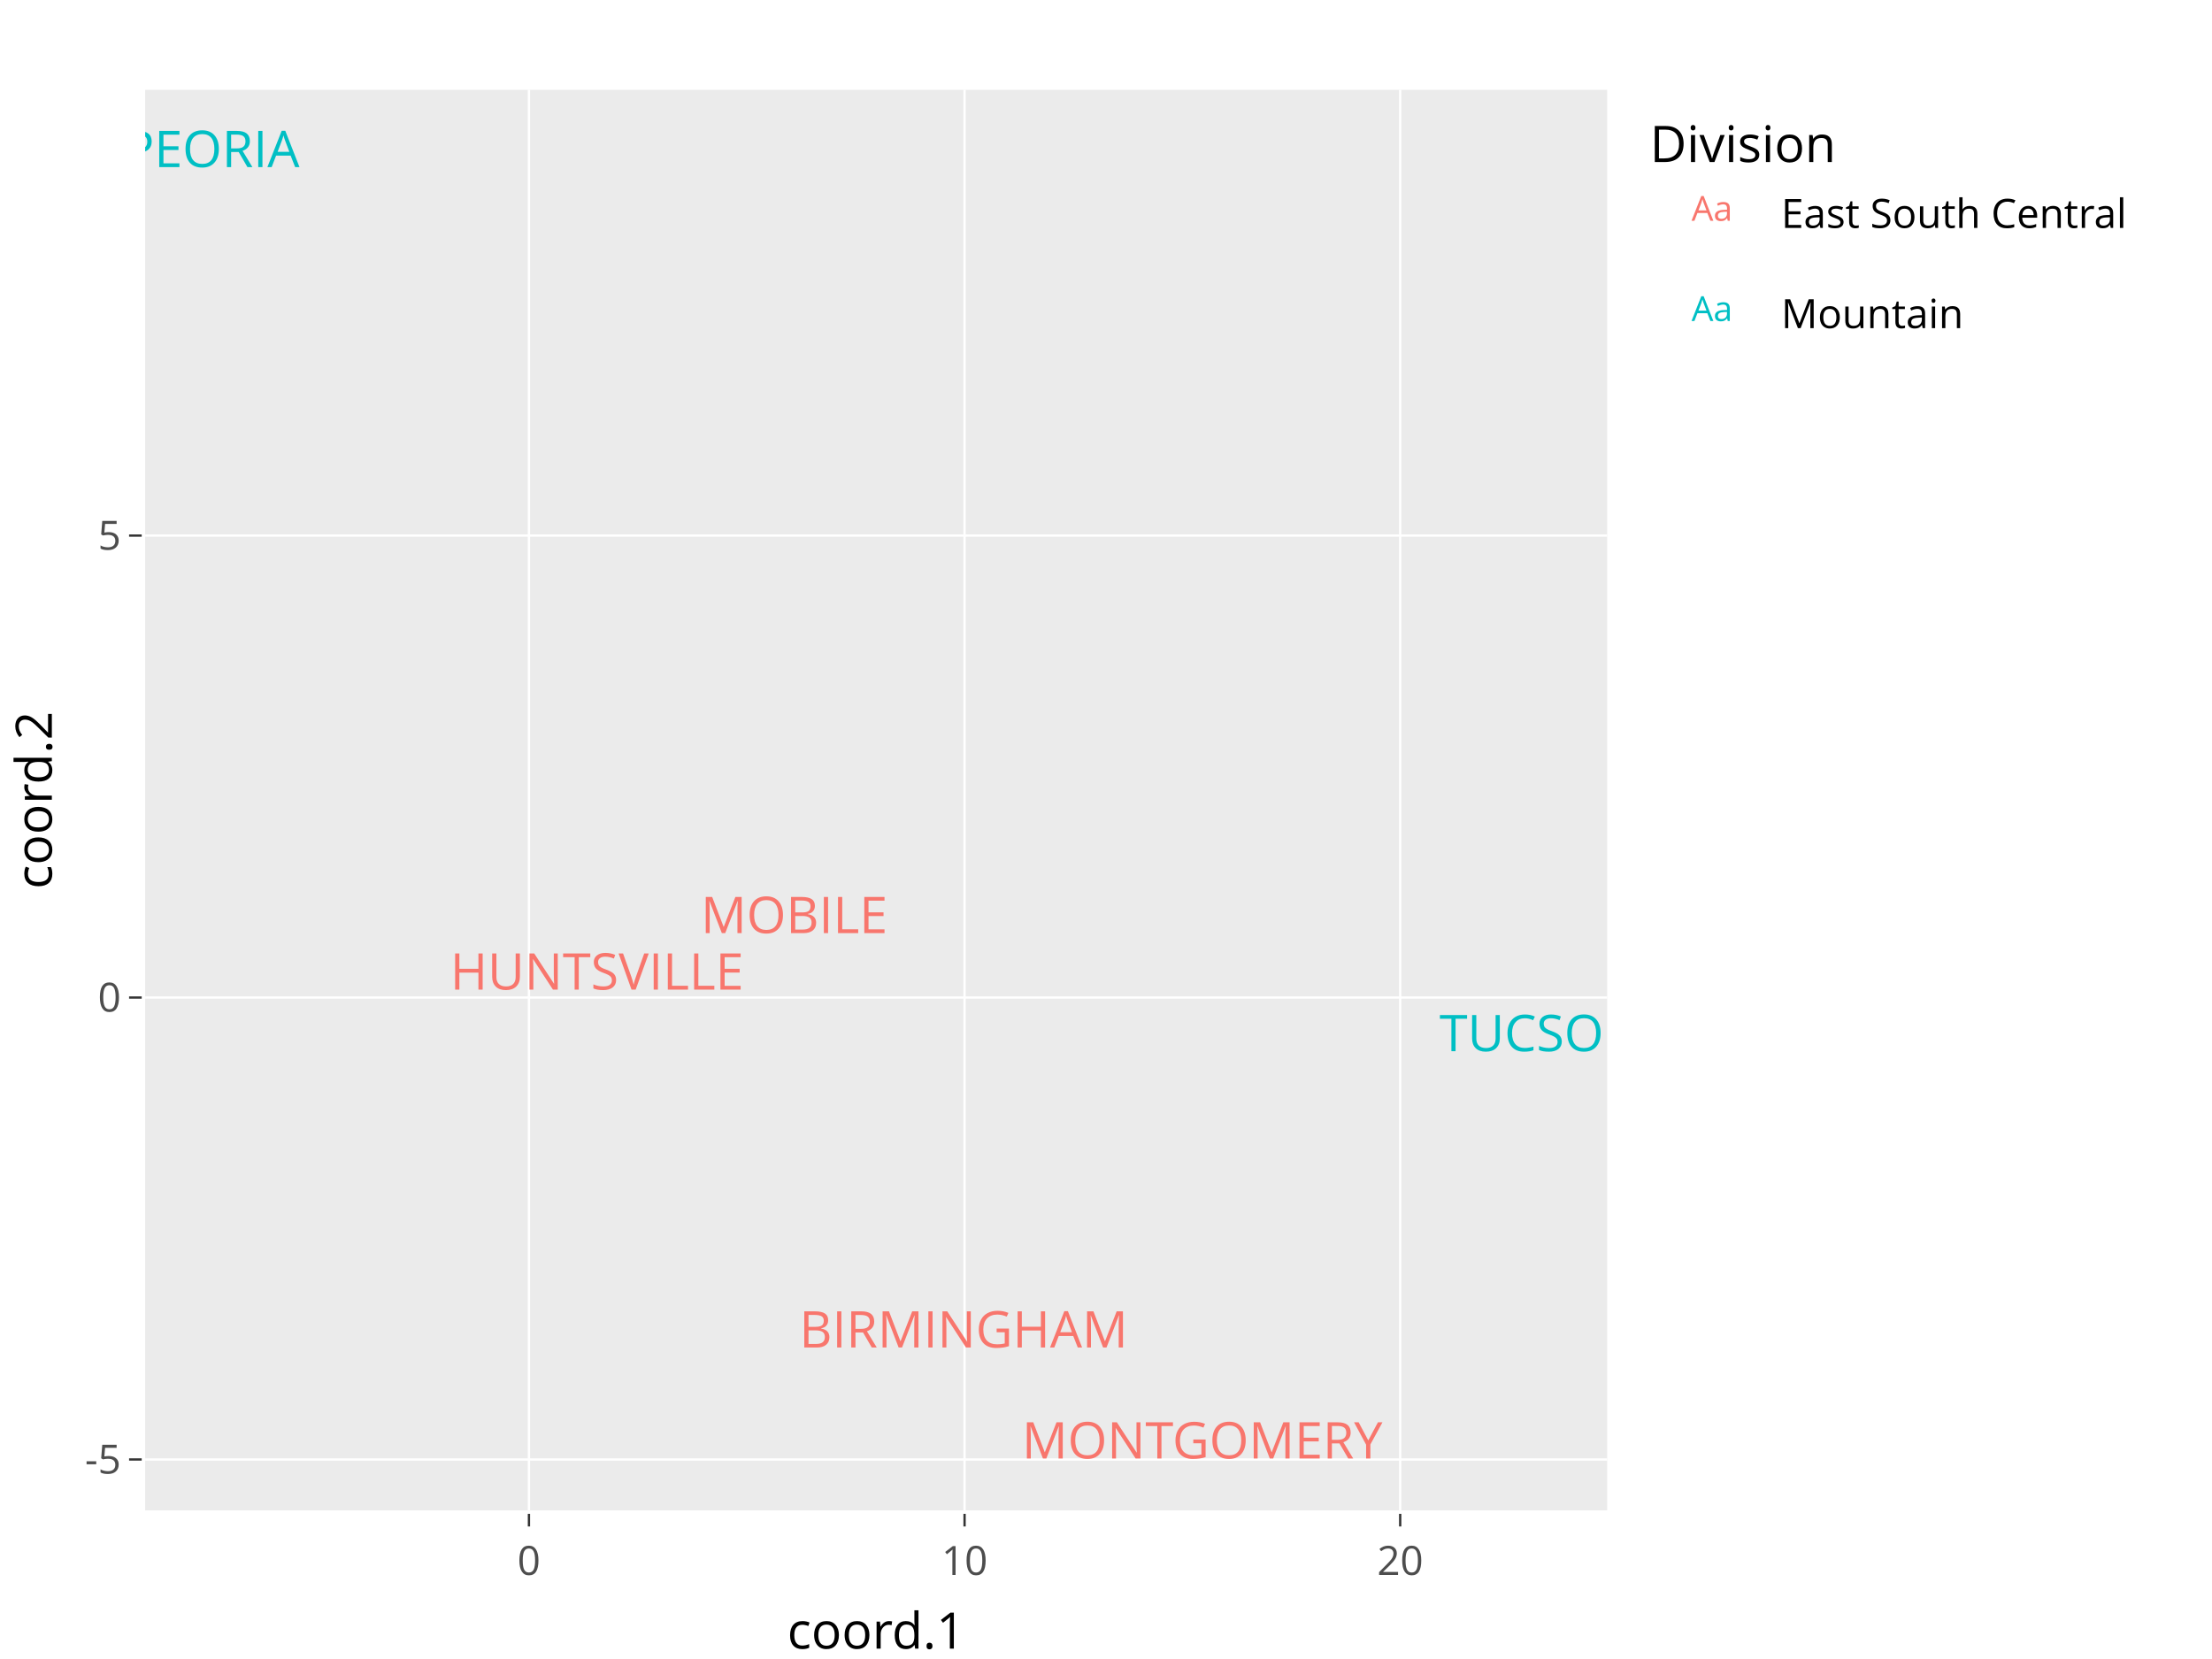
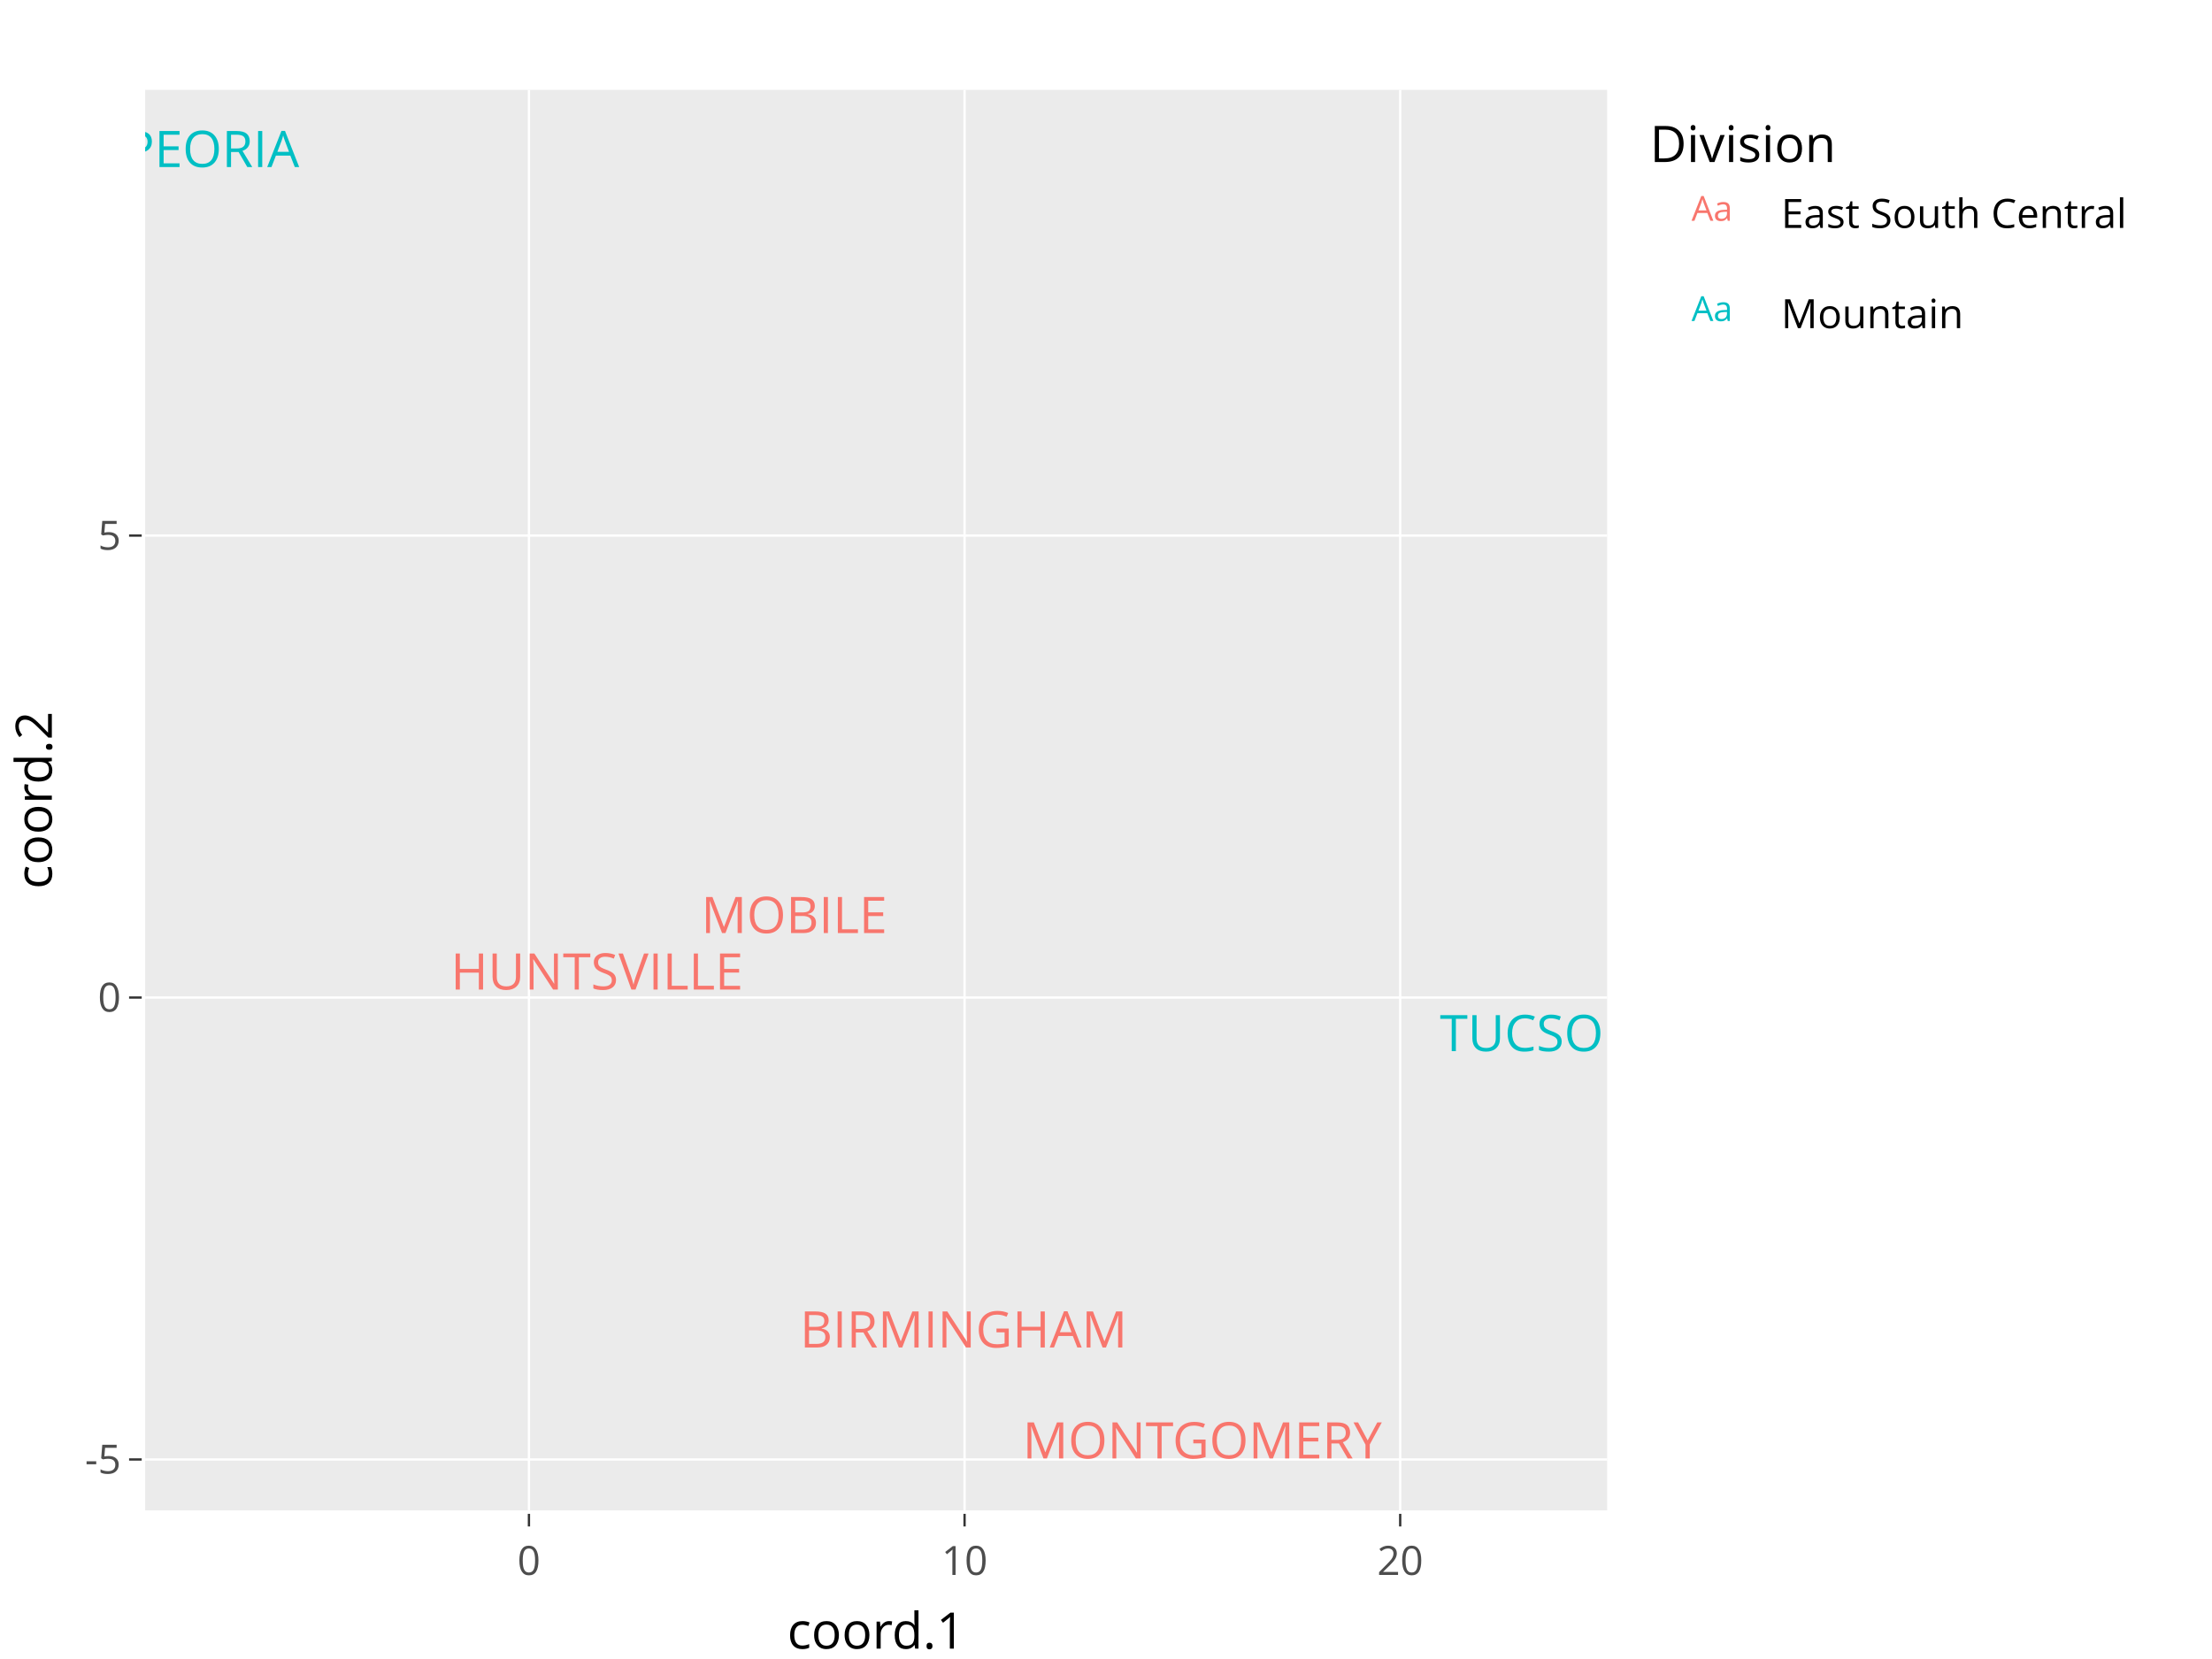
<svg xmlns="http://www.w3.org/2000/svg" class="main-svg" width="640" height="480" style="" viewBox="0 0 640 480">
  <rect x="0" y="0" width="640" height="480" style="fill: rgb(255, 255, 255); fill-opacity: 1;" />
  <defs id="defs-">
    <g class="clips">
      <clipPath id="clipxyplot" class="plotclip">
        <rect width="423" height="411" />
      </clipPath>
      <clipPath class="axesclip" id="clipx">
        <rect x="42" y="0" width="423" height="480" />
      </clipPath>
      <clipPath class="axesclip" id="clipy">
        <rect x="0" y="26" width="640" height="411" />
      </clipPath>
      <clipPath class="axesclip" id="clipxy">
        <rect x="42" y="26" width="423" height="411" />
      </clipPath>
    </g>
    <g class="gradients" />
    <g class="patterns" />
  </defs>
  <g class="bglayer">
    <rect class="bg" x="42" y="26" width="423" height="411" style="fill: rgb(235, 235, 235); fill-opacity: 1; stroke-width: 0;" />
  </g>
  <g class="layer-below">
    <g class="imagelayer" />
-     <g class="shapelayer" />
+     <g class="shapelayer">
+       <path data-index="0" fill-rule="evenodd" d="M42,437H465V26H42Z" style="opacity: 1; stroke: rgb(0, 0, 0); stroke-opacity: 0; fill: rgb(0, 0, 0); fill-opacity: 0; stroke-width: 0px;" />
+     </g>
  </g>
  <g class="cartesianlayer">
    <g class="subplot xy">
      <g class="layer-subplot">
        <g class="shapelayer" />
        <g class="imagelayer" />
      </g>
      <g class="gridlayer">
        <g class="x">
          <path class="xgrid crisp" transform="translate(153.04,0)" d="M0,26v411" style="stroke: rgb(255, 255, 255); stroke-opacity: 1; stroke-width: 0.664px;" />
          <path class="xgrid crisp" transform="translate(279.08,0)" d="M0,26v411" style="stroke: rgb(255, 255, 255); stroke-opacity: 1; stroke-width: 0.664px;" />
          <path class="xgrid crisp" transform="translate(405.12,0)" d="M0,26v411" style="stroke: rgb(255, 255, 255); stroke-opacity: 1; stroke-width: 0.664px;" />
        </g>
        <g class="y">
          <path class="ygrid crisp" transform="translate(0,422.27)" d="M42,0h423" style="stroke: rgb(255, 255, 255); stroke-opacity: 1; stroke-width: 0.664px;" />
          <path class="ygrid crisp" transform="translate(0,288.62)" d="M42,0h423" style="stroke: rgb(255, 255, 255); stroke-opacity: 1; stroke-width: 0.664px;" />
          <path class="ygrid crisp" transform="translate(0,154.96)" d="M42,0h423" style="stroke: rgb(255, 255, 255); stroke-opacity: 1; stroke-width: 0.664px;" />
        </g>
      </g>
      <g class="zerolinelayer" />
      <path class="xlines-below" />
      <path class="ylines-below" />
      <g class="overlines-below" />
      <g class="xaxislayer-below" />
      <g class="yaxislayer-below" />
      <g class="overaxes-below" />
      <g class="plot" transform="translate(42,26)" clip-path="url(#clipxyplot)">
        <g class="scatterlayer mlayer">
          <g class="trace scatter trace-vdiffr-plotly-1" style="stroke-miterlimit: 2; opacity: 1;">
            <g class="fills" />
            <g class="errorbars" />
            <g class="lines" />
            <g class="points" />
            <g class="text">
-               <g class="textpoint" transform="translate(0,3.666142)">
-                 <text x="130.71" y="256.66" text-anchor="middle" style="font-family: 'Open Sans', verdana, arial, sans-serif; font-size: 14.665px; fill: rgb(248, 118, 109); fill-opacity: 1; white-space: pre;">HUNTSVILLE</text>
+               <g class="textpoint" transform="translate(0,3.652968)">
+                 <text x="130.71" y="256.66" text-anchor="middle" style="font-family: 'Open Sans', verdana, arial, sans-serif; font-size: 14.612px; fill: rgb(248, 118, 109); fill-opacity: 1; white-space: pre;">HUNTSVILLE</text>
              </g>
-               <g class="textpoint" transform="translate(0,3.666142)">
-                 <text x="187.78" y="240.31" text-anchor="middle" style="font-family: 'Open Sans', verdana, arial, sans-serif; font-size: 14.665px; fill: rgb(248, 118, 109); fill-opacity: 1; white-space: pre;">MOBILE</text>
+               <g class="textpoint" transform="translate(0,3.652968)">
+                 <text x="187.78" y="240.31" text-anchor="middle" style="font-family: 'Open Sans', verdana, arial, sans-serif; font-size: 14.612px; fill: rgb(248, 118, 109); fill-opacity: 1; white-space: pre;">MOBILE</text>
              </g>
-               <g class="textpoint" transform="translate(0,3.666142)">
-                 <text x="236.8" y="360.21" text-anchor="middle" style="font-family: 'Open Sans', verdana, arial, sans-serif; font-size: 14.665px; fill: rgb(248, 118, 109); fill-opacity: 1; white-space: pre;">BIRMINGHAM</text>
+               <g class="textpoint" transform="translate(0,3.652968)">
+                 <text x="236.8" y="360.21" text-anchor="middle" style="font-family: 'Open Sans', verdana, arial, sans-serif; font-size: 14.612px; fill: rgb(248, 118, 109); fill-opacity: 1; white-space: pre;">BIRMINGHAM</text>
              </g>
-               <g class="textpoint" transform="translate(0,3.666142)">
-                 <text x="305.83" y="392.32" text-anchor="middle" style="font-family: 'Open Sans', verdana, arial, sans-serif; font-size: 14.665px; fill: rgb(248, 118, 109); fill-opacity: 1; white-space: pre;">MONTGOMERY</text>
+               <g class="textpoint" transform="translate(0,3.652968)">
+                 <text x="305.83" y="392.32" text-anchor="middle" style="font-family: 'Open Sans', verdana, arial, sans-serif; font-size: 14.612px; fill: rgb(248, 118, 109); fill-opacity: 1; white-space: pre;">MONTGOMERY</text>
              </g>
            </g>
          </g>
          <g class="trace scatter trace-vdiffr-plotly-2" style="stroke-miterlimit: 2; opacity: 1;">
            <g class="fills" />
            <g class="errorbars" />
            <g class="lines" />
            <g class="points" />
            <g class="text">
-               <g class="textpoint" transform="translate(0,3.666142)">
-                 <text x="403.77" y="274.48" text-anchor="middle" style="font-family: 'Open Sans', verdana, arial, sans-serif; font-size: 14.665px; fill: rgb(0, 191, 196); fill-opacity: 1; white-space: pre;">TUCSON</text>
+               <g class="textpoint" transform="translate(0,3.652968)">
+                 <text x="403.77" y="274.48" text-anchor="middle" style="font-family: 'Open Sans', verdana, arial, sans-serif; font-size: 14.612px; fill: rgb(0, 191, 196); fill-opacity: 1; white-space: pre;">TUCSON</text>
              </g>
-               <g class="textpoint" transform="translate(0,3.666142)">
-                 <text x="19.23" y="18.68" text-anchor="middle" style="font-family: 'Open Sans', verdana, arial, sans-serif; font-size: 14.665px; fill: rgb(0, 191, 196); fill-opacity: 1; white-space: pre;">PEORIA</text>
+               <g class="textpoint" transform="translate(0,3.652968)">
+                 <text x="19.23" y="18.68" text-anchor="middle" style="font-family: 'Open Sans', verdana, arial, sans-serif; font-size: 14.612px; fill: rgb(0, 191, 196); fill-opacity: 1; white-space: pre;">PEORIA</text>
              </g>
            </g>
          </g>
        </g>
      </g>
      <g class="overplot" />
      <path class="xlines-above crisp" d="" style="fill: none; stroke-width: 1px; stroke: rgb(0, 0, 0); stroke-opacity: 0;" />
      <path class="ylines-above crisp" d="" style="fill: none; stroke-width: 1px; stroke: rgb(0, 0, 0); stroke-opacity: 0;" />
      <g class="overlines-above" />
      <g class="xaxislayer-above">
        <path class="xtick ticks crisp" d="M0,438v3.653" transform="translate(153.04,0)" style="stroke: rgb(51, 51, 51); stroke-opacity: 1; stroke-width: 0.664px;" />
        <path class="xtick ticks crisp" d="M0,438v3.653" transform="translate(279.08,0)" style="stroke: rgb(51, 51, 51); stroke-opacity: 1; stroke-width: 0.664px;" />
        <path class="xtick ticks crisp" d="M0,438v3.653" transform="translate(405.12,0)" style="stroke: rgb(51, 51, 51); stroke-opacity: 1; stroke-width: 0.664px;" />
        <g class="xtick">
          <text text-anchor="middle" x="0" y="455.68" transform="translate(153.04,0)" style="font-family: 'Open Sans', verdana, arial, sans-serif; font-size: 11.69px; fill: rgb(77, 77, 77); fill-opacity: 1; white-space: pre; opacity: 1;">0</text>
        </g>
        <g class="xtick">
          <text text-anchor="middle" x="0" y="455.68" style="font-family: 'Open Sans', verdana, arial, sans-serif; font-size: 11.69px; fill: rgb(77, 77, 77); fill-opacity: 1; white-space: pre; opacity: 1;" transform="translate(279.08,0)">10</text>
        </g>
        <g class="xtick">
          <text text-anchor="middle" x="0" y="455.68" style="font-family: 'Open Sans', verdana, arial, sans-serif; font-size: 11.69px; fill: rgb(77, 77, 77); fill-opacity: 1; white-space: pre; opacity: 1;" transform="translate(405.12,0)">20</text>
        </g>
      </g>
      <g class="yaxislayer-above">
        <path class="ytick ticks crisp" d="M41,0h-3.653" transform="translate(0,422.27)" style="stroke: rgb(51, 51, 51); stroke-opacity: 1; stroke-width: 0.664px;" />
        <path class="ytick ticks crisp" d="M41,0h-3.653" transform="translate(0,288.62)" style="stroke: rgb(51, 51, 51); stroke-opacity: 1; stroke-width: 0.664px;" />
        <path class="ytick ticks crisp" d="M41,0h-3.653" transform="translate(0,154.96)" style="stroke: rgb(51, 51, 51); stroke-opacity: 1; stroke-width: 0.664px;" />
        <g class="ytick">
          <text text-anchor="end" x="35.009" y="4.091" transform="translate(0,422.27)" style="font-family: 'Open Sans', verdana, arial, sans-serif; font-size: 11.69px; fill: rgb(77, 77, 77); fill-opacity: 1; white-space: pre; opacity: 1;">-5</text>
        </g>
        <g class="ytick">
          <text text-anchor="end" x="35.009" y="4.091" style="font-family: 'Open Sans', verdana, arial, sans-serif; font-size: 11.69px; fill: rgb(77, 77, 77); fill-opacity: 1; white-space: pre; opacity: 1;" transform="translate(0,288.62)">0</text>
        </g>
        <g class="ytick">
          <text text-anchor="end" x="35.009" y="4.091" style="font-family: 'Open Sans', verdana, arial, sans-serif; font-size: 11.69px; fill: rgb(77, 77, 77); fill-opacity: 1; white-space: pre; opacity: 1;" transform="translate(0,154.96)">5</text>
        </g>
      </g>
      <g class="overaxes-above" />
    </g>
  </g>
  <g class="polarlayer" />
  <g class="smithlayer" />
  <g class="ternarylayer" />
  <g class="geolayer" />
  <g class="funnelarealayer" />
  <g class="pielayer" />
  <g class="iciclelayer" />
  <g class="treemaplayer" />
  <g class="sunburstlayer" />
  <g class="glimages" />
  <defs id="topdefs-">
    <g class="clips" />
    <clipPath id="legend">
      <rect width="155.22" height="77.22" x="1.89" y="1.89" />
    </clipPath>
  </defs>
  <g class="layer-above">
    <g class="imagelayer" />
-     <g class="shapelayer">
-       <path data-index="0" fill-rule="evenodd" d="M42,437H465V26H42Z" style="opacity: 1; stroke: rgb(0, 0, 0); stroke-opacity: 0; fill: rgb(0, 0, 0); fill-opacity: 0; stroke-width: 0px;" />
-     </g>
+     <g class="shapelayer" />
  </g>
  <g class="infolayer">
    <g class="legend" pointer-events="all" transform="translate(473.46,26)">
      <rect class="bg" shape-rendering="crispEdges" style="stroke: rgb(0, 0, 0); stroke-opacity: 0; fill: rgb(255, 255, 255); fill-opacity: 1; stroke-width: 1.89px;" width="157.11" height="79.11" x="0.945" y="0.945" />
      <g class="scrollbox" transform="" clip-path="url(#legend)">
        <text class="legendtitletext" text-anchor="start" x="3.89" y="20.885" style="font-family: 'Open Sans', verdana, arial, sans-serif; font-size: 14.612px; fill: rgb(0, 0, 0); fill-opacity: 1; white-space: pre;">Division</text>
        <g class="groups" transform="">
          <g class="traces" transform="translate(1.889764,35.3852)" style="opacity: 1;">
            <text class="legendtext" text-anchor="start" x="40" y="4.559" style="font-family: 'Open Sans', verdana, arial, sans-serif; font-size: 11.69px; fill: rgb(0, 0, 0); fill-opacity: 1; white-space: pre;">East South Central</text>
            <g class="layers" style="opacity: 1;">
              <g class="legendfill" />
              <g class="legendlines" />
              <g class="legendsymbols">
                <g class="legendpoints">
                  <g class="pointtext" transform="translate(0,2.5)">
                    <text transform="translate(20,0)" x="0" y="0" text-anchor="middle" style="font-family: 'Open Sans', verdana, arial, sans-serif; font-size: 10px; fill: rgb(248, 118, 109); fill-opacity: 1; white-space: pre;">Aa</text>
                  </g>
                </g>
              </g>
            </g>
            <rect class="legendtoggle" x="0" y="-9.5" width="150.078" height="19" style="fill: rgb(0, 0, 0); fill-opacity: 0;" />
          </g>
        </g>
        <g class="groups" transform="translate(0,10)">
          <g class="traces" transform="translate(1.889764,54.3852)" style="opacity: 1;">
            <text class="legendtext" text-anchor="start" x="40" y="4.559" style="font-family: 'Open Sans', verdana, arial, sans-serif; font-size: 11.69px; fill: rgb(0, 0, 0); fill-opacity: 1; white-space: pre;">Mountain</text>
            <g class="layers" style="opacity: 1;">
              <g class="legendfill" />
              <g class="legendlines" />
              <g class="legendsymbols">
                <g class="legendpoints">
                  <g class="pointtext" transform="translate(0,2.5)">
                    <text transform="translate(20,0)" x="0" y="0" text-anchor="middle" style="font-family: 'Open Sans', verdana, arial, sans-serif; font-size: 10px; fill: rgb(0, 191, 196); fill-opacity: 1; white-space: pre;">Aa</text>
                  </g>
                </g>
              </g>
            </g>
            <rect class="legendtoggle" x="0" y="-9.5" width="150.078" height="19" style="fill: rgb(0, 0, 0); fill-opacity: 0;" />
          </g>
        </g>
      </g>
      <rect class="scrollbar" rx="20" ry="3" width="0" height="0" style="fill: rgb(128, 139, 164); fill-opacity: 1;" x="0" y="0" />
    </g>
    <g class="g-gtitle" />
    <g class="g-xtitle" transform="translate(0,-13.83562)">
      <text class="xtitle" x="253.5" y="490.836" text-anchor="middle" style="font-family: 'Open Sans', verdana, arial, sans-serif; font-size: 14.61px; fill: rgb(0, 0, 0); opacity: 1; font-weight: normal; white-space: pre;">coord.1</text>
    </g>
    <g class="g-ytitle" transform="translate(12.22363,0)">
      <text class="ytitle" transform="rotate(-90,2.776256,231.5)" x="2.776" y="231.5" text-anchor="middle" style="font-family: 'Open Sans', verdana, arial, sans-serif; font-size: 14.61px; fill: rgb(0, 0, 0); opacity: 1; font-weight: normal; white-space: pre;">coord.2</text>
    </g>
  </g>
</svg>
